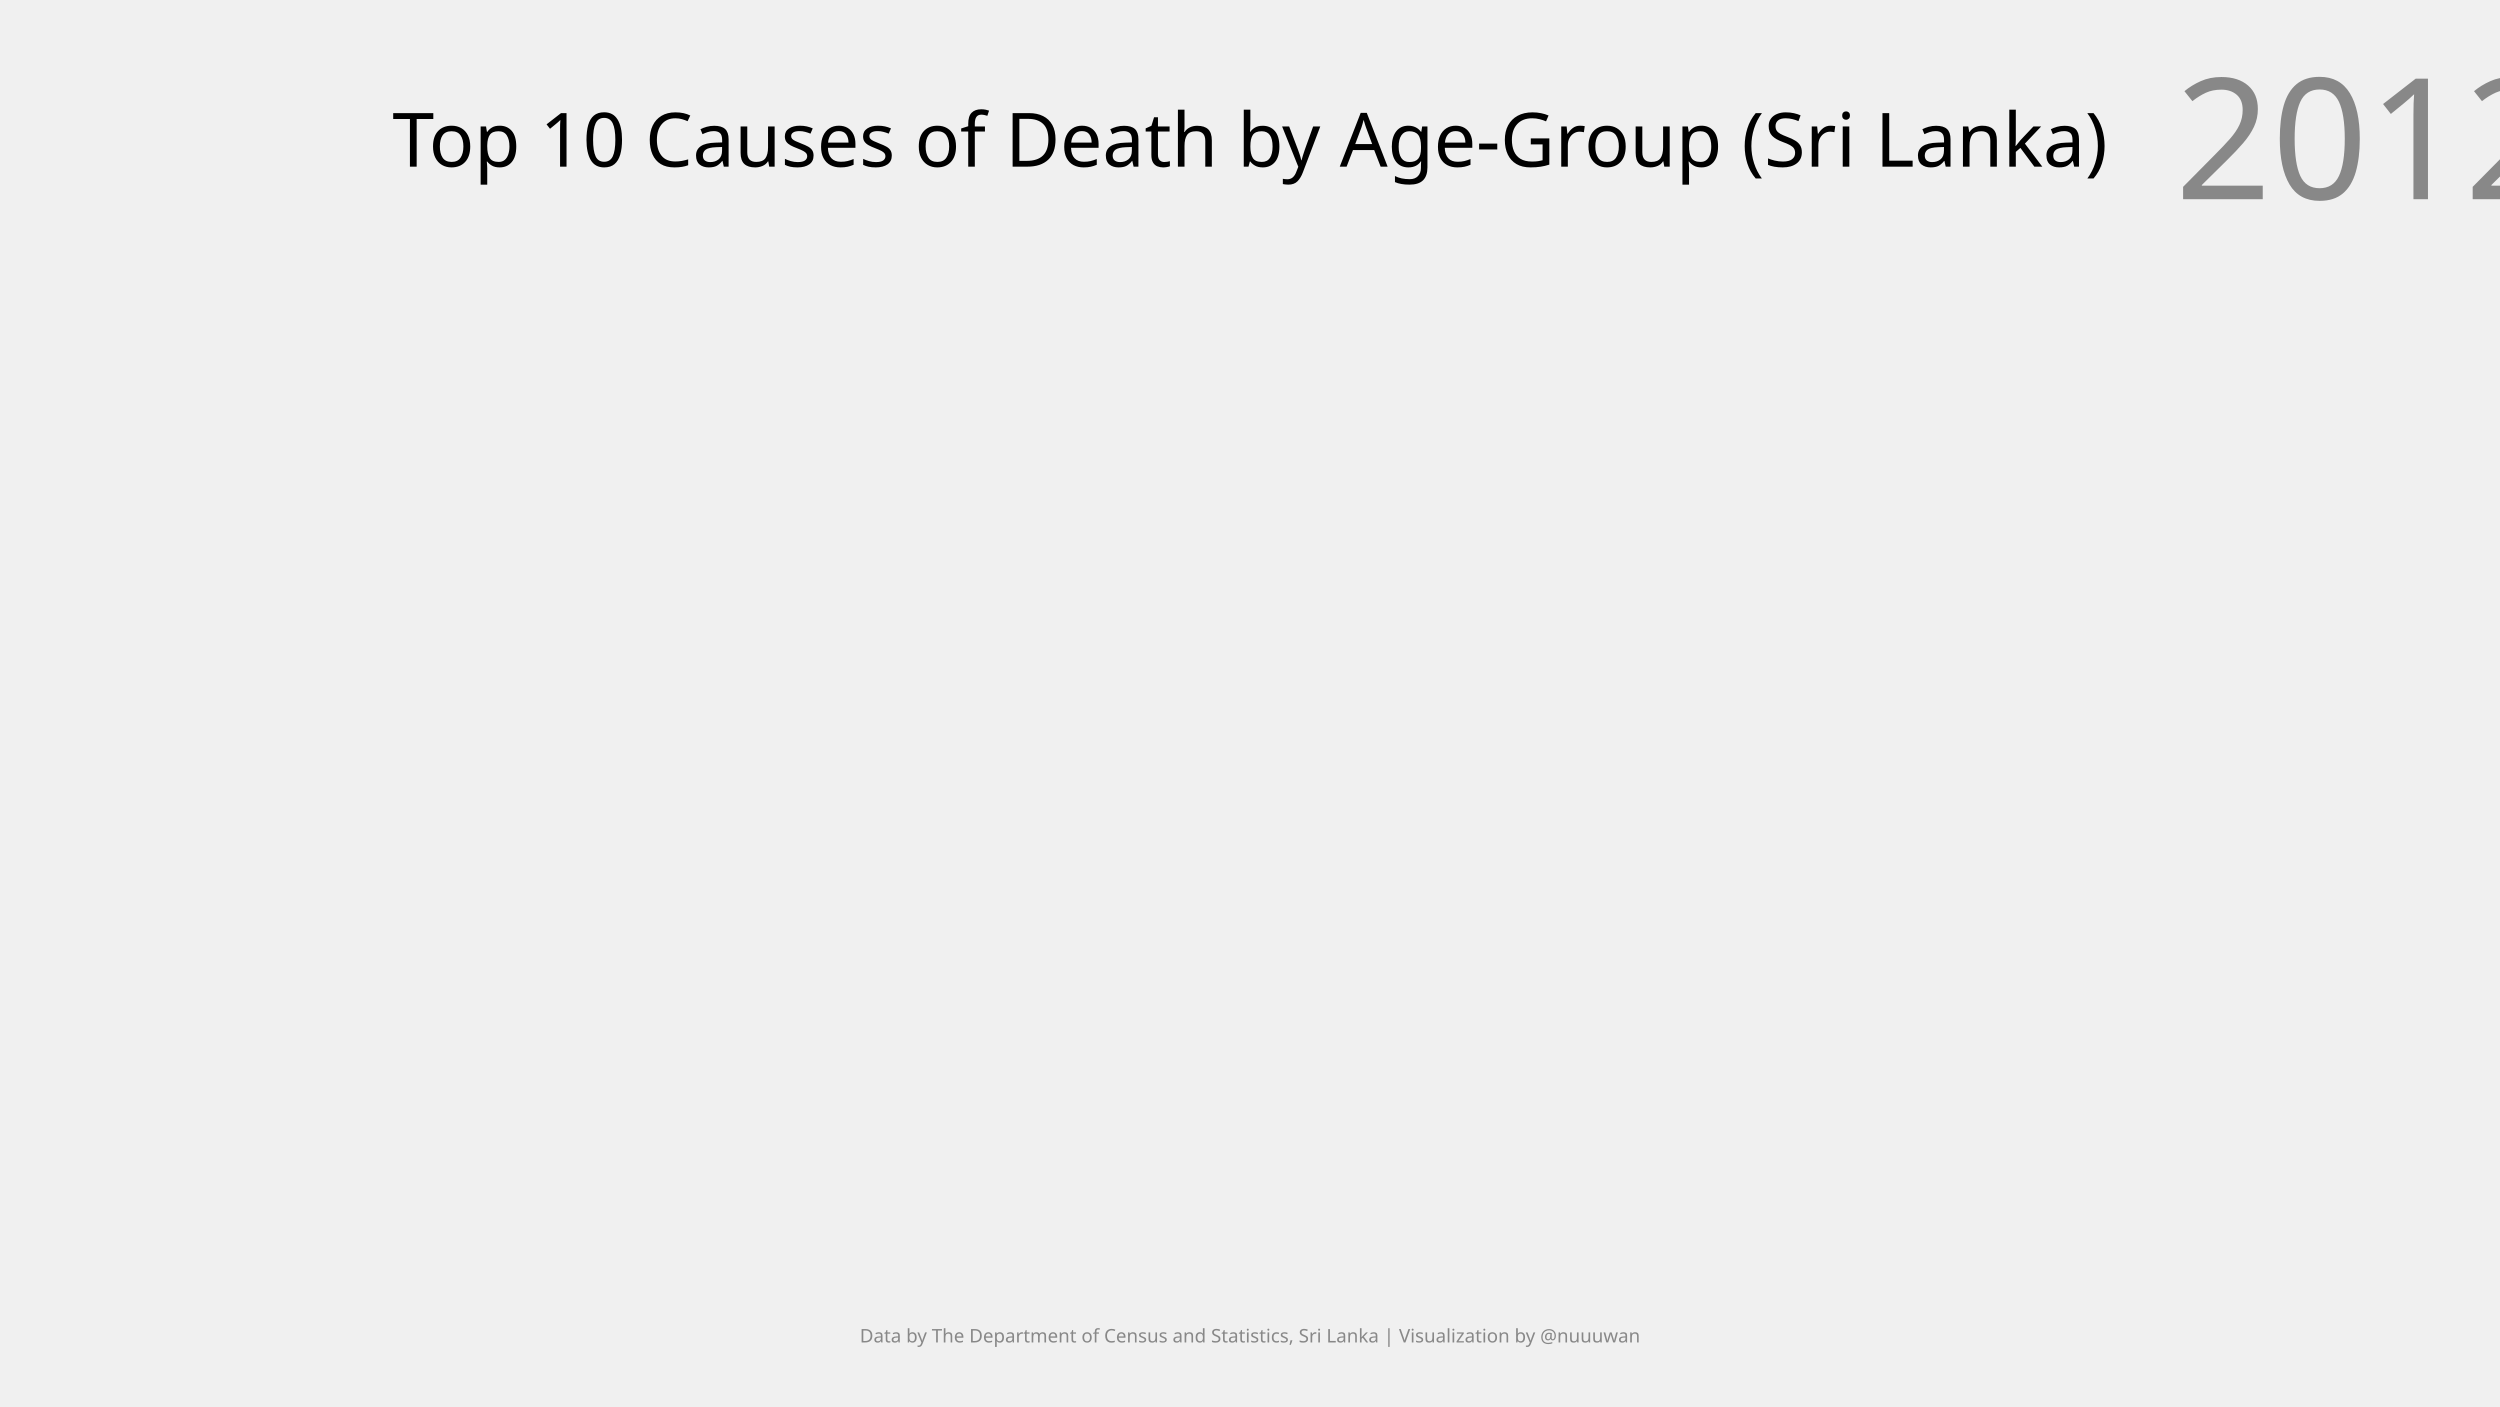
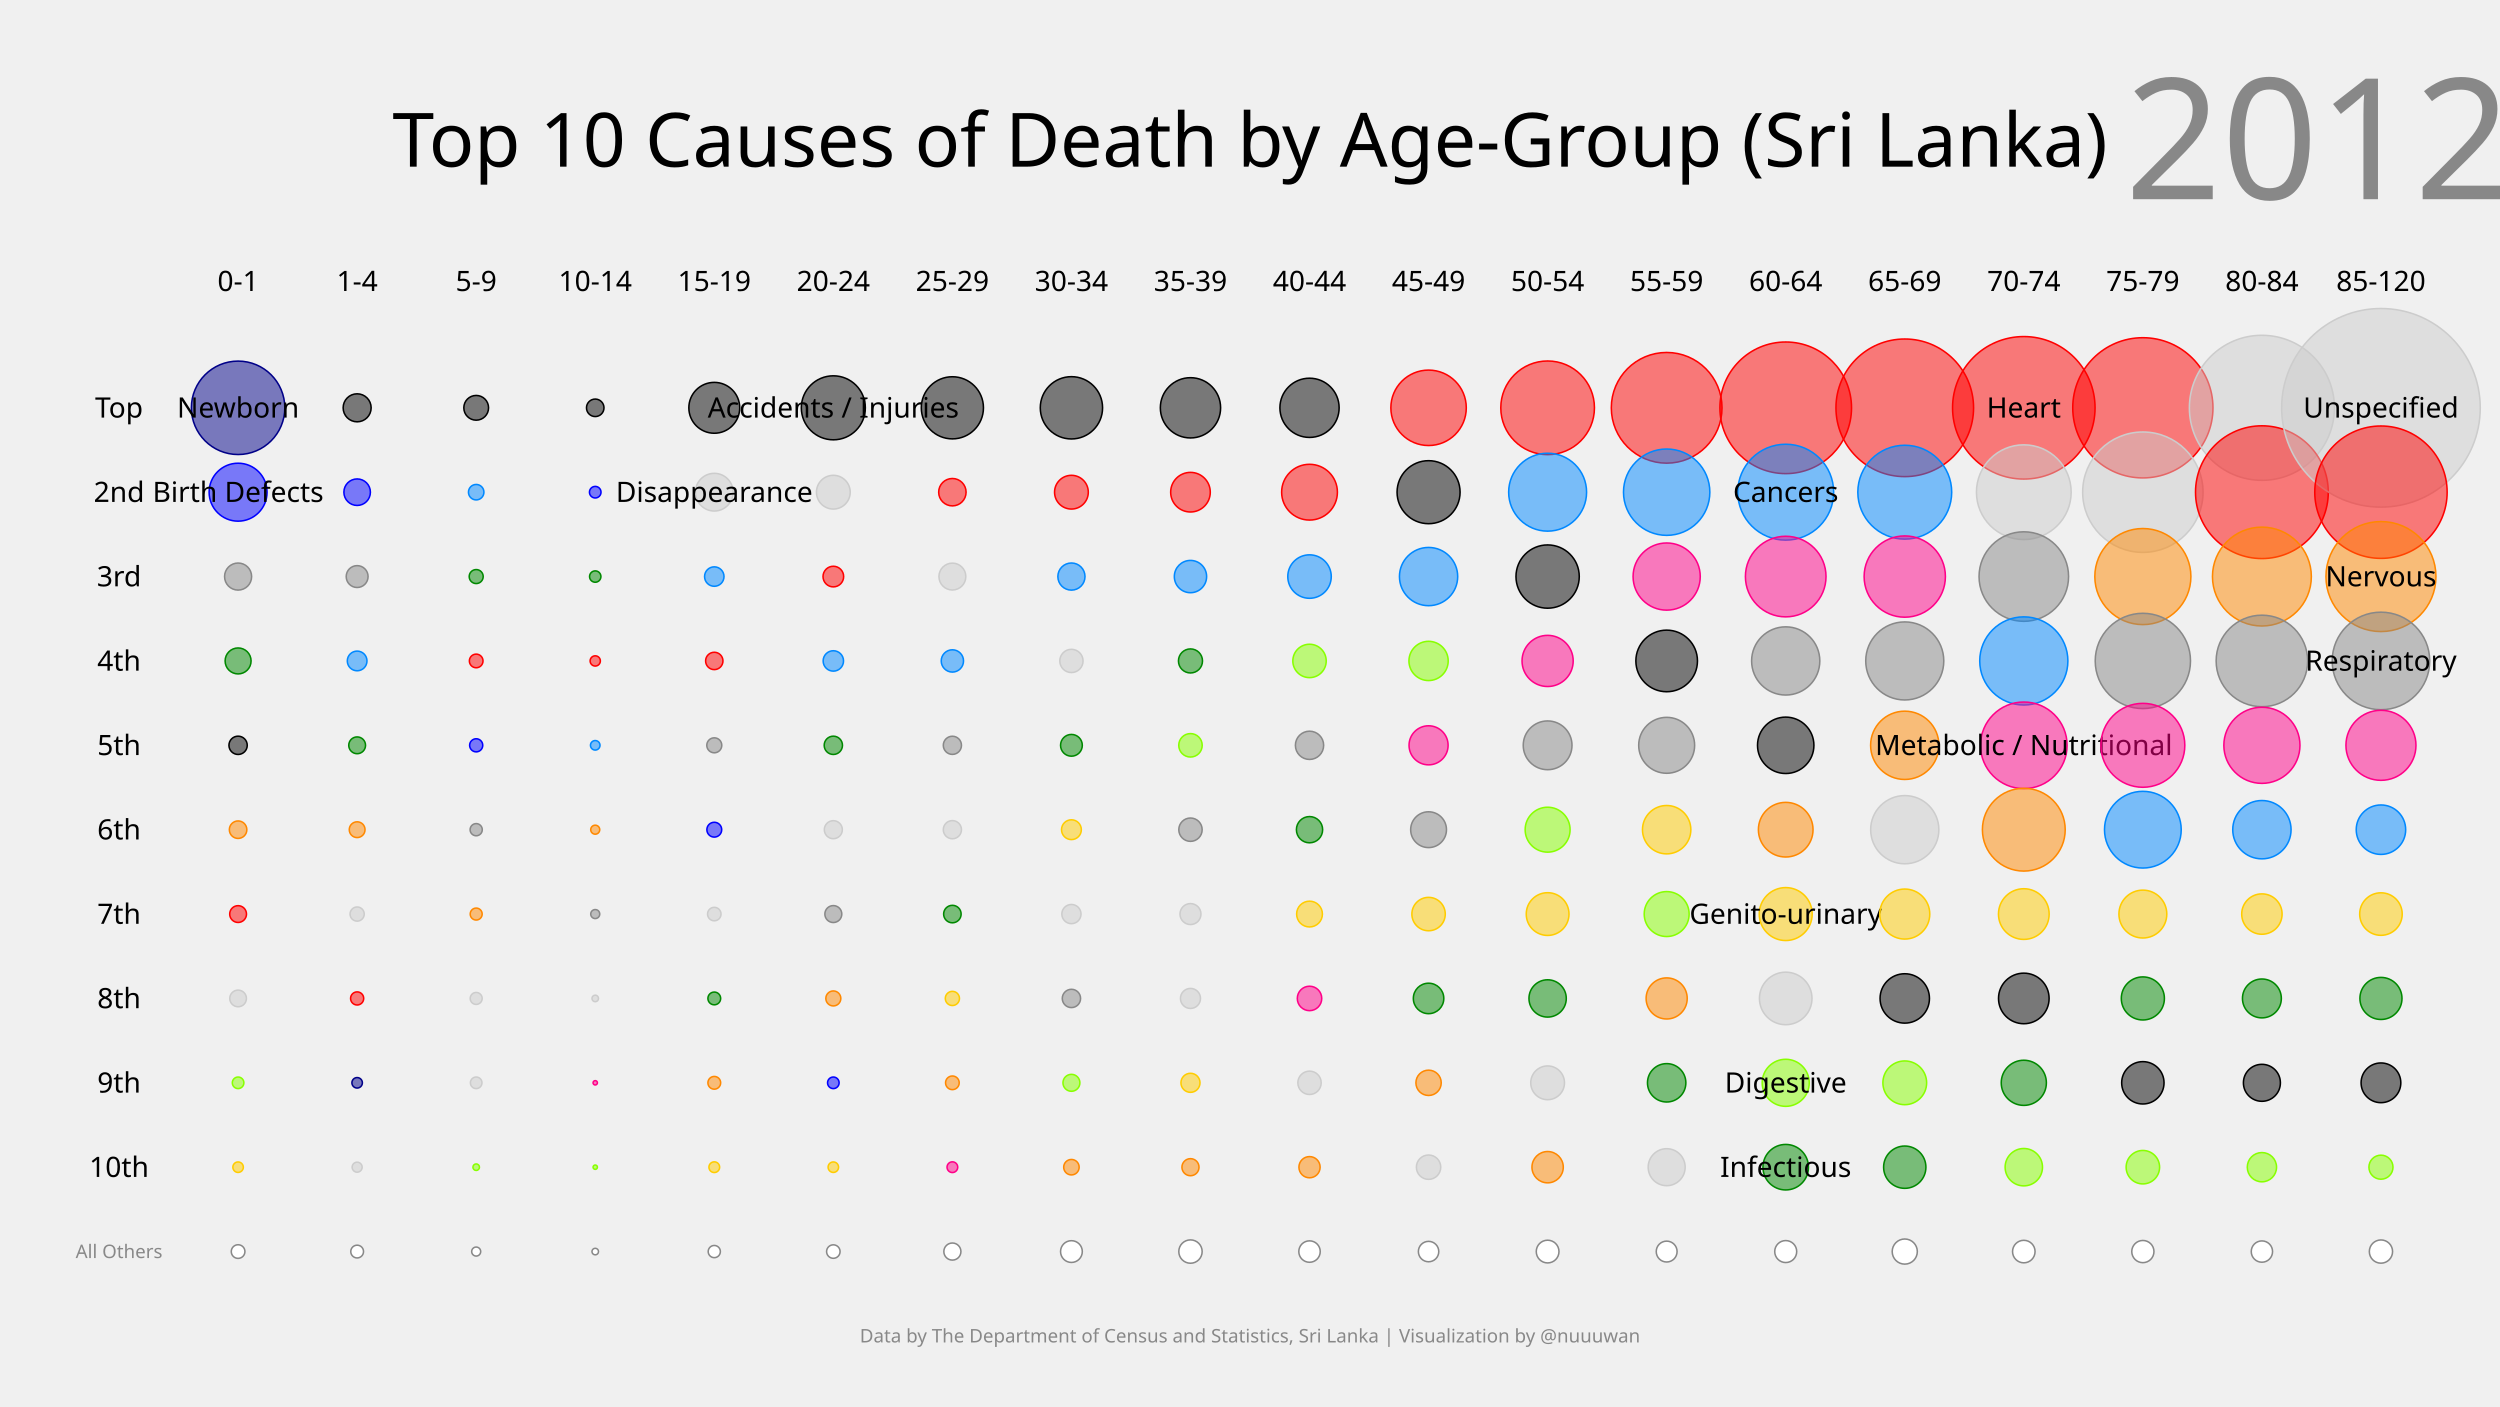
<svg xmlns="http://www.w3.org/2000/svg" width="1600" height="900">
  <g>
    <text x="800.0" y="90" text-anchor="middle" dominant-baseline="middle" font-size="48" font-family="P22 Johnston" fill="black">Top 10 Causes of Death by Age-Group (Sri Lanka)</text>
-     <text x="1392.0" y="90" text-anchor="start" dominant-baseline="middle" font-size="108" font-family="P22 Johnston" fill="#888">2012</text>
+     <text x="1360.0" y="90" text-anchor="start" dominant-baseline="middle" font-size="108" font-family="P22 Johnston" fill="#888">2012</text>
  </g>
-   <g />
+   <g>
+     <g>
+       <text x="152.381" y="180" text-anchor="middle" dominant-baseline="middle" font-size="18.0" font-family="P22 Johnston" fill="black">0-1</text>
+       <text x="76.19" y="261.0" text-anchor="middle" dominant-baseline="middle" font-size="18.0" font-family="P22 Johnston" fill="black">Top</text>
+       <circle cx="152.381" cy="261.0" r="29.896" stroke="#008" fill="#008" fill-opacity="0.5" />
+       <text x="152.381" y="261.0" text-anchor="middle" dominant-baseline="middle" font-size="18.0" font-family="P22 Johnston" fill="black">Newborn</text>
+       <text x="76.19" y="315.0" text-anchor="middle" dominant-baseline="middle" font-size="18.0" font-family="P22 Johnston" fill="black">2nd</text>
+       <circle cx="152.381" cy="315.0" r="18.547" stroke="#00f" fill="#00f" fill-opacity="0.5" />
+       <text x="152.381" y="315.0" text-anchor="middle" dominant-baseline="middle" font-size="18.0" font-family="P22 Johnston" fill="black">Birth Defects</text>
+       <text x="76.19" y="369.0" text-anchor="middle" dominant-baseline="middle" font-size="18.0" font-family="P22 Johnston" fill="black">3rd</text>
+       <circle cx="152.381" cy="369.0" r="8.659" stroke="#888" fill="#888" fill-opacity="0.5" />
+       <text x="76.19" y="423.0" text-anchor="middle" dominant-baseline="middle" font-size="18.0" font-family="P22 Johnston" fill="black">4th</text>
+       <circle cx="152.381" cy="423.0" r="8.312" stroke="#080" fill="#080" fill-opacity="0.5" />
+       <text x="76.19" y="477.0" text-anchor="middle" dominant-baseline="middle" font-size="18.0" font-family="P22 Johnston" fill="black">5th</text>
+       <circle cx="152.381" cy="477.0" r="5.857" stroke="#000" fill="#000" fill-opacity="0.5" />
+       <text x="76.19" y="531.0" text-anchor="middle" dominant-baseline="middle" font-size="18.0" font-family="P22 Johnston" fill="black">6th</text>
+       <circle cx="152.381" cy="531.0" r="5.6" stroke="#f80" fill="#f80" fill-opacity="0.5" />
+       <text x="76.19" y="585.0" text-anchor="middle" dominant-baseline="middle" font-size="18.0" font-family="P22 Johnston" fill="black">7th</text>
+       <circle cx="152.381" cy="585.0" r="5.377" stroke="#f00" fill="#f00" fill-opacity="0.5" />
+       <text x="76.19" y="639.0" text-anchor="middle" dominant-baseline="middle" font-size="18.0" font-family="P22 Johnston" fill="black">8th</text>
+       <circle cx="152.381" cy="639.0" r="5.331" stroke="#ccc" fill="#ccc" fill-opacity="0.5" />
+       <text x="76.19" y="693.0" text-anchor="middle" dominant-baseline="middle" font-size="18.0" font-family="P22 Johnston" fill="black">9th</text>
+       <circle cx="152.381" cy="693.0" r="3.704" stroke="#8f0" fill="#8f0" fill-opacity="0.5" />
+       <text x="76.19" y="747.0" text-anchor="middle" dominant-baseline="middle" font-size="18.0" font-family="P22 Johnston" fill="black">10th</text>
+       <circle cx="152.381" cy="747.0" r="3.357" stroke="#fc0" fill="#fc0" fill-opacity="0.5" />
+       <circle cx="152.381" cy="801.0" r="4.371" stroke="#888" fill="#fff" />
+       <text x="76.19" y="801.0" text-anchor="middle" dominant-baseline="middle" font-size="12" font-family="P22 Johnston" fill="#888">All Others</text>
+     </g>
+     <g>
+       <text x="228.571" y="180" text-anchor="middle" dominant-baseline="middle" font-size="18.0" font-family="P22 Johnston" fill="black">1-4</text>
+       <circle cx="228.571" cy="261.0" r="8.964" stroke="#000" fill="#000" fill-opacity="0.5" />
+       <circle cx="228.571" cy="315.0" r="8.487" stroke="#00f" fill="#00f" fill-opacity="0.5" />
+       <circle cx="228.571" cy="369.0" r="7.0" stroke="#888" fill="#888" fill-opacity="0.5" />
+       <circle cx="228.571" cy="423.0" r="6.3" stroke="#08f" fill="#08f" fill-opacity="0.5" />
+       <circle cx="228.571" cy="477.0" r="5.377" stroke="#080" fill="#080" fill-opacity="0.5" />
+       <circle cx="228.571" cy="531.0" r="5.048" stroke="#f80" fill="#f80" fill-opacity="0.5" />
+       <circle cx="228.571" cy="585.0" r="4.537" stroke="#ccc" fill="#ccc" fill-opacity="0.5" />
+       <circle cx="228.571" cy="639.0" r="4.2" stroke="#f00" fill="#f00" fill-opacity="0.5" />
+       <circle cx="228.571" cy="693.0" r="3.357" stroke="#008" fill="#008" fill-opacity="0.5" />
+       <circle cx="228.571" cy="747.0" r="3.208" stroke="#cccccc" fill="#cccccc" fill-opacity="0.5" />
+       <circle cx="228.571" cy="801.0" r="4.082" stroke="#888" fill="#fff" />
+     </g>
+     <g>
+       <text x="304.762" y="180" text-anchor="middle" dominant-baseline="middle" font-size="18.0" font-family="P22 Johnston" fill="black">5-9</text>
+       <circle cx="304.762" cy="261.0" r="7.92" stroke="#000" fill="#000" fill-opacity="0.5" />
+       <circle cx="304.762" cy="315.0" r="4.95" stroke="#08f" fill="#08f" fill-opacity="0.5" />
+       <circle cx="304.762" cy="369.0" r="4.482" stroke="#080" fill="#080" fill-opacity="0.5" />
+       <circle cx="304.762" cy="423.0" r="4.371" stroke="#f00" fill="#f00" fill-opacity="0.5" />
+       <circle cx="304.762" cy="477.0" r="4.2" stroke="#00f" fill="#00f" fill-opacity="0.5" />
+       <circle cx="304.762" cy="531.0" r="3.897" stroke="#888" fill="#888" fill-opacity="0.5" />
+       <circle cx="304.762" cy="585.0" r="3.834" stroke="#f80" fill="#f80" fill-opacity="0.5" />
+       <circle cx="304.762" cy="639.0" r="3.834" stroke="#ccc" fill="#ccc" fill-opacity="0.5" />
+       <circle cx="304.762" cy="693.0" r="3.704" stroke="#cccccc" fill="#cccccc" fill-opacity="0.5" />
+       <circle cx="304.762" cy="747.0" r="2.1" stroke="#8f0" fill="#8f0" fill-opacity="0.5" />
+       <circle cx="304.762" cy="801.0" r="2.886" stroke="#888" fill="#fff" />
+     </g>
+     <g>
+       <text x="380.952" y="180" text-anchor="middle" dominant-baseline="middle" font-size="18.0" font-family="P22 Johnston" fill="black">10-14</text>
+       <circle cx="380.952" cy="261.0" r="5.6" stroke="#000" fill="#000" fill-opacity="0.5" />
+       <circle cx="380.952" cy="315.0" r="3.704" stroke="#00f" fill="#00f" fill-opacity="0.5" />
+       <circle cx="380.952" cy="369.0" r="3.637" stroke="#080" fill="#080" fill-opacity="0.5" />
+       <circle cx="380.952" cy="423.0" r="3.283" stroke="#f00" fill="#f00" fill-opacity="0.5" />
+       <circle cx="380.952" cy="477.0" r="3.051" stroke="#08f" fill="#08f" fill-opacity="0.5" />
+       <circle cx="380.952" cy="531.0" r="2.886" stroke="#f80" fill="#f80" fill-opacity="0.5" />
+       <circle cx="380.952" cy="585.0" r="2.886" stroke="#888" fill="#888" fill-opacity="0.5" />
+       <circle cx="380.952" cy="639.0" r="2.1" stroke="#ccc" fill="#ccc" fill-opacity="0.5" />
+       <circle cx="380.952" cy="693.0" r="1.4" stroke="#f08" fill="#f08" fill-opacity="0.5" />
+       <circle cx="380.952" cy="747.0" r="1.4" stroke="#8f0" fill="#8f0" fill-opacity="0.5" />
+       <circle cx="380.952" cy="801.0" r="2.1" stroke="#888" fill="#fff" />
+     </g>
+     <g>
+       <text x="457.143" y="180" text-anchor="middle" dominant-baseline="middle" font-size="18.0" font-family="P22 Johnston" fill="black">15-19</text>
+       <circle cx="457.143" cy="261.0" r="16.282" stroke="#000" fill="#000" fill-opacity="0.5" />
+       <circle cx="457.143" cy="315.0" r="12.064" stroke="#cccccc" fill="#cccccc" fill-opacity="0.5" />
+       <text x="457.143" y="315.0" text-anchor="middle" dominant-baseline="middle" font-size="18.0" font-family="P22 Johnston" fill="black">Disappearance</text>
+       <circle cx="457.143" cy="369.0" r="6.222" stroke="#08f" fill="#08f" fill-opacity="0.5" />
+       <circle cx="457.143" cy="423.0" r="5.556" stroke="#f00" fill="#f00" fill-opacity="0.5" />
+       <circle cx="457.143" cy="477.0" r="4.799" stroke="#888" fill="#888" fill-opacity="0.5" />
+       <circle cx="457.143" cy="531.0" r="4.748" stroke="#00f" fill="#00f" fill-opacity="0.5" />
+       <circle cx="457.143" cy="585.0" r="4.315" stroke="#ccc" fill="#ccc" fill-opacity="0.5" />
+       <circle cx="457.143" cy="639.0" r="4.082" stroke="#080" fill="#080" fill-opacity="0.5" />
+       <circle cx="457.143" cy="693.0" r="4.082" stroke="#f80" fill="#f80" fill-opacity="0.5" />
+       <circle cx="457.143" cy="747.0" r="3.429" stroke="#fc0" fill="#fc0" fill-opacity="0.5" />
+       <circle cx="457.143" cy="801.0" r="3.897" stroke="#888" fill="#fff" />
+     </g>
+     <g>
+       <text x="533.333" y="180" text-anchor="middle" dominant-baseline="middle" font-size="18.0" font-family="P22 Johnston" fill="black">20-24</text>
+       <circle cx="533.333" cy="261.0" r="20.48" stroke="#000" fill="#000" fill-opacity="0.5" />
+       <text x="533.333" y="261.0" text-anchor="middle" dominant-baseline="middle" font-size="18.0" font-family="P22 Johnston" fill="black">Accidents / Injuries</text>
+       <circle cx="533.333" cy="315.0" r="10.799" stroke="#cccccc" fill="#cccccc" fill-opacity="0.5" />
+       <circle cx="533.333" cy="369.0" r="6.604" stroke="#f00" fill="#f00" fill-opacity="0.5" />
+       <circle cx="533.333" cy="423.0" r="6.529" stroke="#08f" fill="#08f" fill-opacity="0.5" />
+       <circle cx="533.333" cy="477.0" r="5.857" stroke="#080" fill="#080" fill-opacity="0.5" />
+       <circle cx="533.333" cy="531.0" r="5.772" stroke="#ccc" fill="#ccc" fill-opacity="0.5" />
+       <circle cx="533.333" cy="585.0" r="5.422" stroke="#888" fill="#888" fill-opacity="0.5" />
+       <circle cx="533.333" cy="639.0" r="4.799" stroke="#f80" fill="#f80" fill-opacity="0.5" />
+       <circle cx="533.333" cy="693.0" r="3.704" stroke="#00f" fill="#00f" fill-opacity="0.5" />
+       <circle cx="533.333" cy="747.0" r="3.357" stroke="#fc0" fill="#fc0" fill-opacity="0.5" />
+       <circle cx="533.333" cy="801.0" r="4.315" stroke="#888" fill="#fff" />
+     </g>
+     <g>
+       <text x="609.524" y="180" text-anchor="middle" dominant-baseline="middle" font-size="18.0" font-family="P22 Johnston" fill="black">25-29</text>
+       <circle cx="609.524" cy="261.0" r="19.885" stroke="#000" fill="#000" fill-opacity="0.5" />
+       <circle cx="609.524" cy="315.0" r="8.771" stroke="#f00" fill="#f00" fill-opacity="0.5" />
+       <circle cx="609.524" cy="369.0" r="8.602" stroke="#cccccc" fill="#cccccc" fill-opacity="0.5" />
+       <circle cx="609.524" cy="423.0" r="7.139" stroke="#08f" fill="#08f" fill-opacity="0.5" />
+       <circle cx="609.524" cy="477.0" r="5.815" stroke="#888" fill="#888" fill-opacity="0.5" />
+       <circle cx="609.524" cy="531.0" r="5.815" stroke="#ccc" fill="#ccc" fill-opacity="0.5" />
+       <circle cx="609.524" cy="585.0" r="5.6" stroke="#080" fill="#080" fill-opacity="0.5" />
+       <circle cx="609.524" cy="639.0" r="4.537" stroke="#fc0" fill="#fc0" fill-opacity="0.5" />
+       <circle cx="609.524" cy="693.0" r="4.371" stroke="#f80" fill="#f80" fill-opacity="0.5" />
+       <circle cx="609.524" cy="747.0" r="3.429" stroke="#f08" fill="#f08" fill-opacity="0.5" />
+       <circle cx="609.524" cy="801.0" r="5.467" stroke="#888" fill="#fff" />
+     </g>
+     <g>
+       <text x="685.714" y="180" text-anchor="middle" dominant-baseline="middle" font-size="18.0" font-family="P22 Johnston" fill="black">30-34</text>
+       <circle cx="685.714" cy="261.0" r="19.935" stroke="#000" fill="#000" fill-opacity="0.5" />
+       <circle cx="685.714" cy="315.0" r="10.799" stroke="#f00" fill="#f00" fill-opacity="0.5" />
+       <circle cx="685.714" cy="369.0" r="8.687" stroke="#08f" fill="#08f" fill-opacity="0.5" />
+       <circle cx="685.714" cy="423.0" r="7.441" stroke="#cccccc" fill="#cccccc" fill-opacity="0.5" />
+       <circle cx="685.714" cy="477.0" r="6.965" stroke="#080" fill="#080" fill-opacity="0.5" />
+       <circle cx="685.714" cy="531.0" r="6.339" stroke="#fc0" fill="#fc0" fill-opacity="0.5" />
+       <circle cx="685.714" cy="585.0" r="6.142" stroke="#ccc" fill="#ccc" fill-opacity="0.5" />
+       <circle cx="685.714" cy="639.0" r="5.857" stroke="#888" fill="#888" fill-opacity="0.5" />
+       <circle cx="685.714" cy="693.0" r="5.422" stroke="#8f0" fill="#8f0" fill-opacity="0.5" />
+       <circle cx="685.714" cy="747.0" r="4.95" stroke="#f80" fill="#f80" fill-opacity="0.5" />
+       <circle cx="685.714" cy="801.0" r="6.965" stroke="#888" fill="#fff" />
+     </g>
+     <g>
+       <text x="761.905" y="180" text-anchor="middle" dominant-baseline="middle" font-size="18.0" font-family="P22 Johnston" fill="black">35-39</text>
+       <circle cx="761.905" cy="261.0" r="19.285" stroke="#000" fill="#000" fill-opacity="0.5" />
+       <circle cx="761.905" cy="315.0" r="12.678" stroke="#f00" fill="#f00" fill-opacity="0.5" />
+       <circle cx="761.905" cy="369.0" r="10.335" stroke="#08f" fill="#08f" fill-opacity="0.5" />
+       <circle cx="761.905" cy="423.0" r="7.7" stroke="#080" fill="#080" fill-opacity="0.5" />
+       <circle cx="761.905" cy="477.0" r="7.507" stroke="#8f0" fill="#8f0" fill-opacity="0.5" />
+       <circle cx="761.905" cy="531.0" r="7.474" stroke="#888" fill="#888" fill-opacity="0.5" />
+       <circle cx="761.905" cy="585.0" r="6.714" stroke="#ccc" fill="#ccc" fill-opacity="0.5" />
+       <circle cx="761.905" cy="639.0" r="6.416" stroke="#cccccc" fill="#cccccc" fill-opacity="0.5" />
+       <circle cx="761.905" cy="693.0" r="6.102" stroke="#fc0" fill="#fc0" fill-opacity="0.5" />
+       <circle cx="761.905" cy="747.0" r="5.467" stroke="#f80" fill="#f80" fill-opacity="0.5" />
+       <circle cx="761.905" cy="801.0" r="7.474" stroke="#888" fill="#fff" />
+     </g>
+     <g>
+       <text x="838.095" y="180" text-anchor="middle" dominant-baseline="middle" font-size="18.0" font-family="P22 Johnston" fill="black">40-44</text>
+       <circle cx="838.095" cy="261.0" r="18.952" stroke="#000" fill="#000" fill-opacity="0.5" />
+       <circle cx="838.095" cy="315.0" r="17.847" stroke="#f00" fill="#f00" fill-opacity="0.5" />
+       <circle cx="838.095" cy="369.0" r="13.912" stroke="#08f" fill="#08f" fill-opacity="0.5" />
+       <circle cx="838.095" cy="423.0" r="10.685" stroke="#8f0" fill="#8f0" fill-opacity="0.5" />
+       <circle cx="838.095" cy="477.0" r="9.046" stroke="#888" fill="#888" fill-opacity="0.5" />
+       <circle cx="838.095" cy="531.0" r="8.4" stroke="#080" fill="#080" fill-opacity="0.5" />
+       <circle cx="838.095" cy="585.0" r="8.253" stroke="#fc0" fill="#fc0" fill-opacity="0.5" />
+       <circle cx="838.095" cy="639.0" r="7.826" stroke="#f08" fill="#f08" fill-opacity="0.5" />
+       <circle cx="838.095" cy="693.0" r="7.474" stroke="#ccc" fill="#ccc" fill-opacity="0.5" />
+       <circle cx="838.095" cy="747.0" r="6.787" stroke="#f80" fill="#f80" fill-opacity="0.5" />
+       <circle cx="838.095" cy="801.0" r="6.859" stroke="#888" fill="#fff" />
+     </g>
+     <g>
+       <text x="914.286" y="180" text-anchor="middle" dominant-baseline="middle" font-size="18.0" font-family="P22 Johnston" fill="black">45-49</text>
+       <circle cx="914.286" cy="261.0" r="24.137" stroke="#f00" fill="#f00" fill-opacity="0.5" />
+       <circle cx="914.286" cy="315.0" r="20.167" stroke="#000" fill="#000" fill-opacity="0.5" />
+       <circle cx="914.286" cy="369.0" r="18.639" stroke="#08f" fill="#08f" fill-opacity="0.5" />
+       <circle cx="914.286" cy="423.0" r="12.561" stroke="#8f0" fill="#8f0" fill-opacity="0.5" />
+       <circle cx="914.286" cy="477.0" r="12.502" stroke="#f08" fill="#f08" fill-opacity="0.5" />
+       <circle cx="914.286" cy="531.0" r="11.459" stroke="#888" fill="#888" fill-opacity="0.5" />
+       <circle cx="914.286" cy="585.0" r="10.685" stroke="#fc0" fill="#fc0" fill-opacity="0.5" />
+       <circle cx="914.286" cy="639.0" r="9.75" stroke="#080" fill="#080" fill-opacity="0.5" />
+       <circle cx="914.286" cy="693.0" r="8.103" stroke="#f80" fill="#f80" fill-opacity="0.5" />
+       <circle cx="914.286" cy="747.0" r="7.795" stroke="#ccc" fill="#ccc" fill-opacity="0.5" />
+       <circle cx="914.286" cy="801.0" r="6.529" stroke="#888" fill="#fff" />
+     </g>
+     <g>
+       <text x="990.476" y="180" text-anchor="middle" dominant-baseline="middle" font-size="18.0" font-family="P22 Johnston" fill="black">50-54</text>
+       <circle cx="990.476" cy="261.0" r="29.969" stroke="#f00" fill="#f00" fill-opacity="0.5" />
+       <circle cx="990.476" cy="315.0" r="24.936" stroke="#08f" fill="#08f" fill-opacity="0.5" />
+       <circle cx="990.476" cy="369.0" r="20.252" stroke="#000" fill="#000" fill-opacity="0.5" />
+       <circle cx="990.476" cy="423.0" r="16.372" stroke="#f08" fill="#f08" fill-opacity="0.5" />
+       <circle cx="990.476" cy="477.0" r="15.605" stroke="#888" fill="#888" fill-opacity="0.5" />
+       <circle cx="990.476" cy="531.0" r="14.38" stroke="#8f0" fill="#8f0" fill-opacity="0.5" />
+       <circle cx="990.476" cy="585.0" r="13.681" stroke="#fc0" fill="#fc0" fill-opacity="0.5" />
+       <circle cx="990.476" cy="639.0" r="11.941" stroke="#080" fill="#080" fill-opacity="0.5" />
+       <circle cx="990.476" cy="693.0" r="10.799" stroke="#ccc" fill="#ccc" fill-opacity="0.5" />
+       <circle cx="990.476" cy="747.0" r="10.022" stroke="#f80" fill="#f80" fill-opacity="0.5" />
+       <circle cx="990.476" cy="801.0" r="7.275" stroke="#888" fill="#fff" />
+     </g>
+     <g>
+       <text x="1066.667" y="180" text-anchor="middle" dominant-baseline="middle" font-size="18.0" font-family="P22 Johnston" fill="black">55-59</text>
+       <circle cx="1066.667" cy="261.0" r="35.424" stroke="#f00" fill="#f00" fill-opacity="0.5" />
+       <circle cx="1066.667" cy="315.0" r="27.63" stroke="#08f" fill="#08f" fill-opacity="0.5" />
+       <circle cx="1066.667" cy="369.0" r="21.496" stroke="#f08" fill="#f08" fill-opacity="0.5" />
+       <circle cx="1066.667" cy="423.0" r="19.712" stroke="#000" fill="#000" fill-opacity="0.5" />
+       <circle cx="1066.667" cy="477.0" r="17.901" stroke="#888" fill="#888" fill-opacity="0.5" />
+       <circle cx="1066.667" cy="531.0" r="15.479" stroke="#fc0" fill="#fc0" fill-opacity="0.5" />
+       <circle cx="1066.667" cy="585.0" r="14.38" stroke="#8f0" fill="#8f0" fill-opacity="0.5" />
+       <circle cx="1066.667" cy="639.0" r="13.152" stroke="#f80" fill="#f80" fill-opacity="0.5" />
+       <circle cx="1066.667" cy="693.0" r="12.285" stroke="#080" fill="#080" fill-opacity="0.5" />
+       <circle cx="1066.667" cy="747.0" r="11.838" stroke="#ccc" fill="#ccc" fill-opacity="0.5" />
+       <circle cx="1066.667" cy="801.0" r="6.678" stroke="#888" fill="#fff" />
+     </g>
+     <g>
+       <text x="1142.857" y="180" text-anchor="middle" dominant-baseline="middle" font-size="18.0" font-family="P22 Johnston" fill="black">60-64</text>
+       <circle cx="1142.857" cy="261.0" r="42.122" stroke="#f00" fill="#f00" fill-opacity="0.5" />
+       <circle cx="1142.857" cy="315.0" r="30.688" stroke="#08f" fill="#08f" fill-opacity="0.5" />
+       <text x="1142.857" y="315.0" text-anchor="middle" dominant-baseline="middle" font-size="18.0" font-family="P22 Johnston" fill="black">Cancers</text>
+       <circle cx="1142.857" cy="369.0" r="25.796" stroke="#f08" fill="#f08" fill-opacity="0.5" />
+       <circle cx="1142.857" cy="423.0" r="21.824" stroke="#888" fill="#888" fill-opacity="0.5" />
+       <circle cx="1142.857" cy="477.0" r="18.051" stroke="#000" fill="#000" fill-opacity="0.5" />
+       <circle cx="1142.857" cy="531.0" r="17.486" stroke="#f80" fill="#f80" fill-opacity="0.5" />
+       <circle cx="1142.857" cy="585.0" r="16.945" stroke="#fc0" fill="#fc0" fill-opacity="0.5" />
+       <text x="1142.857" y="585.0" text-anchor="middle" dominant-baseline="middle" font-size="18.0" font-family="P22 Johnston" fill="black">Genito-urinary</text>
+       <circle cx="1142.857" cy="639.0" r="16.815" stroke="#ccc" fill="#ccc" fill-opacity="0.5" />
+       <circle cx="1142.857" cy="693.0" r="15.062" stroke="#8f0" fill="#8f0" fill-opacity="0.5" />
+       <text x="1142.857" y="693.0" text-anchor="middle" dominant-baseline="middle" font-size="18.0" font-family="P22 Johnston" fill="black">Digestive</text>
+       <circle cx="1142.857" cy="747.0" r="14.566" stroke="#080" fill="#080" fill-opacity="0.5" />
+       <text x="1142.857" y="747.0" text-anchor="middle" dominant-baseline="middle" font-size="18.0" font-family="P22 Johnston" fill="black">Infectious</text>
+       <circle cx="1142.857" cy="801.0" r="7.035" stroke="#888" fill="#fff" />
+     </g>
+     <g>
+       <text x="1219.048" y="180" text-anchor="middle" dominant-baseline="middle" font-size="18.0" font-family="P22 Johnston" fill="black">65-69</text>
+       <circle cx="1219.048" cy="261.0" r="44.039" stroke="#f00" fill="#f00" fill-opacity="0.5" />
+       <circle cx="1219.048" cy="315.0" r="30.043" stroke="#08f" fill="#08f" fill-opacity="0.5" />
+       <circle cx="1219.048" cy="369.0" r="26.013" stroke="#f08" fill="#f08" fill-opacity="0.5" />
+       <circle cx="1219.048" cy="423.0" r="24.975" stroke="#888" fill="#888" fill-opacity="0.5" />
+       <circle cx="1219.048" cy="477.0" r="21.857" stroke="#f80" fill="#f80" fill-opacity="0.5" />
+       <circle cx="1219.048" cy="531.0" r="21.824" stroke="#ccc" fill="#ccc" fill-opacity="0.5" />
+       <circle cx="1219.048" cy="585.0" r="16.008" stroke="#fc0" fill="#fc0" fill-opacity="0.5" />
+       <circle cx="1219.048" cy="639.0" r="15.808" stroke="#000" fill="#000" fill-opacity="0.5" />
+       <circle cx="1219.048" cy="693.0" r="14.0" stroke="#8f0" fill="#8f0" fill-opacity="0.5" />
+       <circle cx="1219.048" cy="747.0" r="13.537" stroke="#080" fill="#080" fill-opacity="0.5" />
+       <circle cx="1219.048" cy="801.0" r="8.042" stroke="#888" fill="#fff" />
+     </g>
+     <g>
+       <text x="1295.238" y="180" text-anchor="middle" dominant-baseline="middle" font-size="18.0" font-family="P22 Johnston" fill="black">70-74</text>
+       <circle cx="1295.238" cy="261.0" r="45.602" stroke="#f00" fill="#f00" fill-opacity="0.5" />
+       <text x="1295.238" y="261.0" text-anchor="middle" dominant-baseline="middle" font-size="18.0" font-family="P22 Johnston" fill="black">Heart</text>
+       <circle cx="1295.238" cy="315.0" r="30.311" stroke="#ccc" fill="#ccc" fill-opacity="0.5" />
+       <circle cx="1295.238" cy="369.0" r="28.649" stroke="#888" fill="#888" fill-opacity="0.5" />
+       <circle cx="1295.238" cy="423.0" r="28.209" stroke="#08f" fill="#08f" fill-opacity="0.5" />
+       <circle cx="1295.238" cy="477.0" r="27.71" stroke="#f08" fill="#f08" fill-opacity="0.5" />
+       <text x="1295.238" y="477.0" text-anchor="middle" dominant-baseline="middle" font-size="18.0" font-family="P22 Johnston" fill="black">Metabolic / Nutritional</text>
+       <circle cx="1295.238" cy="531.0" r="26.498" stroke="#f80" fill="#f80" fill-opacity="0.5" />
+       <circle cx="1295.238" cy="585.0" r="16.221" stroke="#fc0" fill="#fc0" fill-opacity="0.5" />
+       <circle cx="1295.238" cy="639.0" r="16.191" stroke="#000" fill="#000" fill-opacity="0.5" />
+       <circle cx="1295.238" cy="693.0" r="14.448" stroke="#080" fill="#080" fill-opacity="0.5" />
+       <circle cx="1295.238" cy="747.0" r="11.962" stroke="#8f0" fill="#8f0" fill-opacity="0.5" />
+       <circle cx="1295.238" cy="801.0" r="7.207" stroke="#888" fill="#fff" />
+     </g>
+     <g>
+       <text x="1371.429" y="180" text-anchor="middle" dominant-baseline="middle" font-size="18.0" font-family="P22 Johnston" fill="black">75-79</text>
+       <circle cx="1371.429" cy="261.0" r="44.871" stroke="#f00" fill="#f00" fill-opacity="0.5" />
+       <circle cx="1371.429" cy="315.0" r="38.525" stroke="#ccc" fill="#ccc" fill-opacity="0.5" />
+       <circle cx="1371.429" cy="369.0" r="30.744" stroke="#f80" fill="#f80" fill-opacity="0.5" />
+       <circle cx="1371.429" cy="423.0" r="30.488" stroke="#888" fill="#888" fill-opacity="0.5" />
+       <circle cx="1371.429" cy="477.0" r="26.857" stroke="#f08" fill="#f08" fill-opacity="0.5" />
+       <circle cx="1371.429" cy="531.0" r="24.55" stroke="#08f" fill="#08f" fill-opacity="0.5" />
+       <circle cx="1371.429" cy="585.0" r="15.32" stroke="#fc0" fill="#fc0" fill-opacity="0.5" />
+       <circle cx="1371.429" cy="639.0" r="13.788" stroke="#080" fill="#080" fill-opacity="0.5" />
+       <circle cx="1371.429" cy="693.0" r="13.555" stroke="#000" fill="#000" fill-opacity="0.5" />
+       <circle cx="1371.429" cy="747.0" r="10.708" stroke="#8f0" fill="#8f0" fill-opacity="0.5" />
+       <circle cx="1371.429" cy="801.0" r="7.104" stroke="#888" fill="#fff" />
+     </g>
+     <g>
+       <text x="1447.619" y="180" text-anchor="middle" dominant-baseline="middle" font-size="18.0" font-family="P22 Johnston" fill="black">80-84</text>
+       <circle cx="1447.619" cy="261.0" r="46.412" stroke="#ccc" fill="#ccc" fill-opacity="0.5" />
+       <circle cx="1447.619" cy="315.0" r="42.487" stroke="#f00" fill="#f00" fill-opacity="0.5" />
+       <circle cx="1447.619" cy="369.0" r="31.64" stroke="#f80" fill="#f80" fill-opacity="0.5" />
+       <circle cx="1447.619" cy="423.0" r="29.283" stroke="#888" fill="#888" fill-opacity="0.5" />
+       <circle cx="1447.619" cy="477.0" r="24.36" stroke="#f08" fill="#f08" fill-opacity="0.5" />
+       <circle cx="1447.619" cy="531.0" r="18.665" stroke="#08f" fill="#08f" fill-opacity="0.5" />
+       <circle cx="1447.619" cy="585.0" r="12.926" stroke="#fc0" fill="#fc0" fill-opacity="0.5" />
+       <circle cx="1447.619" cy="639.0" r="12.443" stroke="#080" fill="#080" fill-opacity="0.5" />
+       <circle cx="1447.619" cy="693.0" r="11.838" stroke="#000" fill="#000" fill-opacity="0.5" />
+       <circle cx="1447.619" cy="747.0" r="9.365" stroke="#8f0" fill="#8f0" fill-opacity="0.5" />
+       <circle cx="1447.619" cy="801.0" r="6.823" stroke="#888" fill="#fff" />
+     </g>
+     <g>
+       <text x="1523.81" y="180" text-anchor="middle" dominant-baseline="middle" font-size="18.0" font-family="P22 Johnston" fill="black">85-120</text>
+       <circle cx="1523.81" cy="261.0" r="63.554" stroke="#ccc" fill="#ccc" fill-opacity="0.5" />
+       <text x="1523.81" y="261.0" text-anchor="middle" dominant-baseline="middle" font-size="18.0" font-family="P22 Johnston" fill="black">Unspecified</text>
+       <circle cx="1523.81" cy="315.0" r="42.366" stroke="#f00" fill="#f00" fill-opacity="0.5" />
+       <circle cx="1523.81" cy="369.0" r="35.202" stroke="#f80" fill="#f80" fill-opacity="0.5" />
+       <text x="1523.81" y="369.0" text-anchor="middle" dominant-baseline="middle" font-size="18.0" font-family="P22 Johnston" fill="black">Nervous</text>
+       <circle cx="1523.81" cy="423.0" r="31.211" stroke="#888" fill="#888" fill-opacity="0.5" />
+       <text x="1523.81" y="423.0" text-anchor="middle" dominant-baseline="middle" font-size="18.0" font-family="P22 Johnston" fill="black">Respiratory</text>
+       <circle cx="1523.81" cy="477.0" r="22.411" stroke="#f08" fill="#f08" fill-opacity="0.5" />
+       <circle cx="1523.81" cy="531.0" r="15.824" stroke="#08f" fill="#08f" fill-opacity="0.5" />
+       <circle cx="1523.81" cy="585.0" r="13.61" stroke="#fc0" fill="#fc0" fill-opacity="0.5" />
+       <circle cx="1523.81" cy="639.0" r="13.465" stroke="#080" fill="#080" fill-opacity="0.5" />
+       <circle cx="1523.81" cy="693.0" r="12.716" stroke="#000" fill="#000" fill-opacity="0.5" />
+       <circle cx="1523.81" cy="747.0" r="7.7" stroke="#8f0" fill="#8f0" fill-opacity="0.5" />
+       <circle cx="1523.81" cy="801.0" r="7.441" stroke="#888" fill="#fff" />
+     </g>
+   </g>
  <g>
    <text x="800.0" y="855.0" text-anchor="middle" dominant-baseline="middle" font-size="12" font-family="P22 Johnston" fill="#888">Data by The Department of Census and Statistics, Sri Lanka | Visualization by @nuuuwan</text>
  </g>
</svg>
